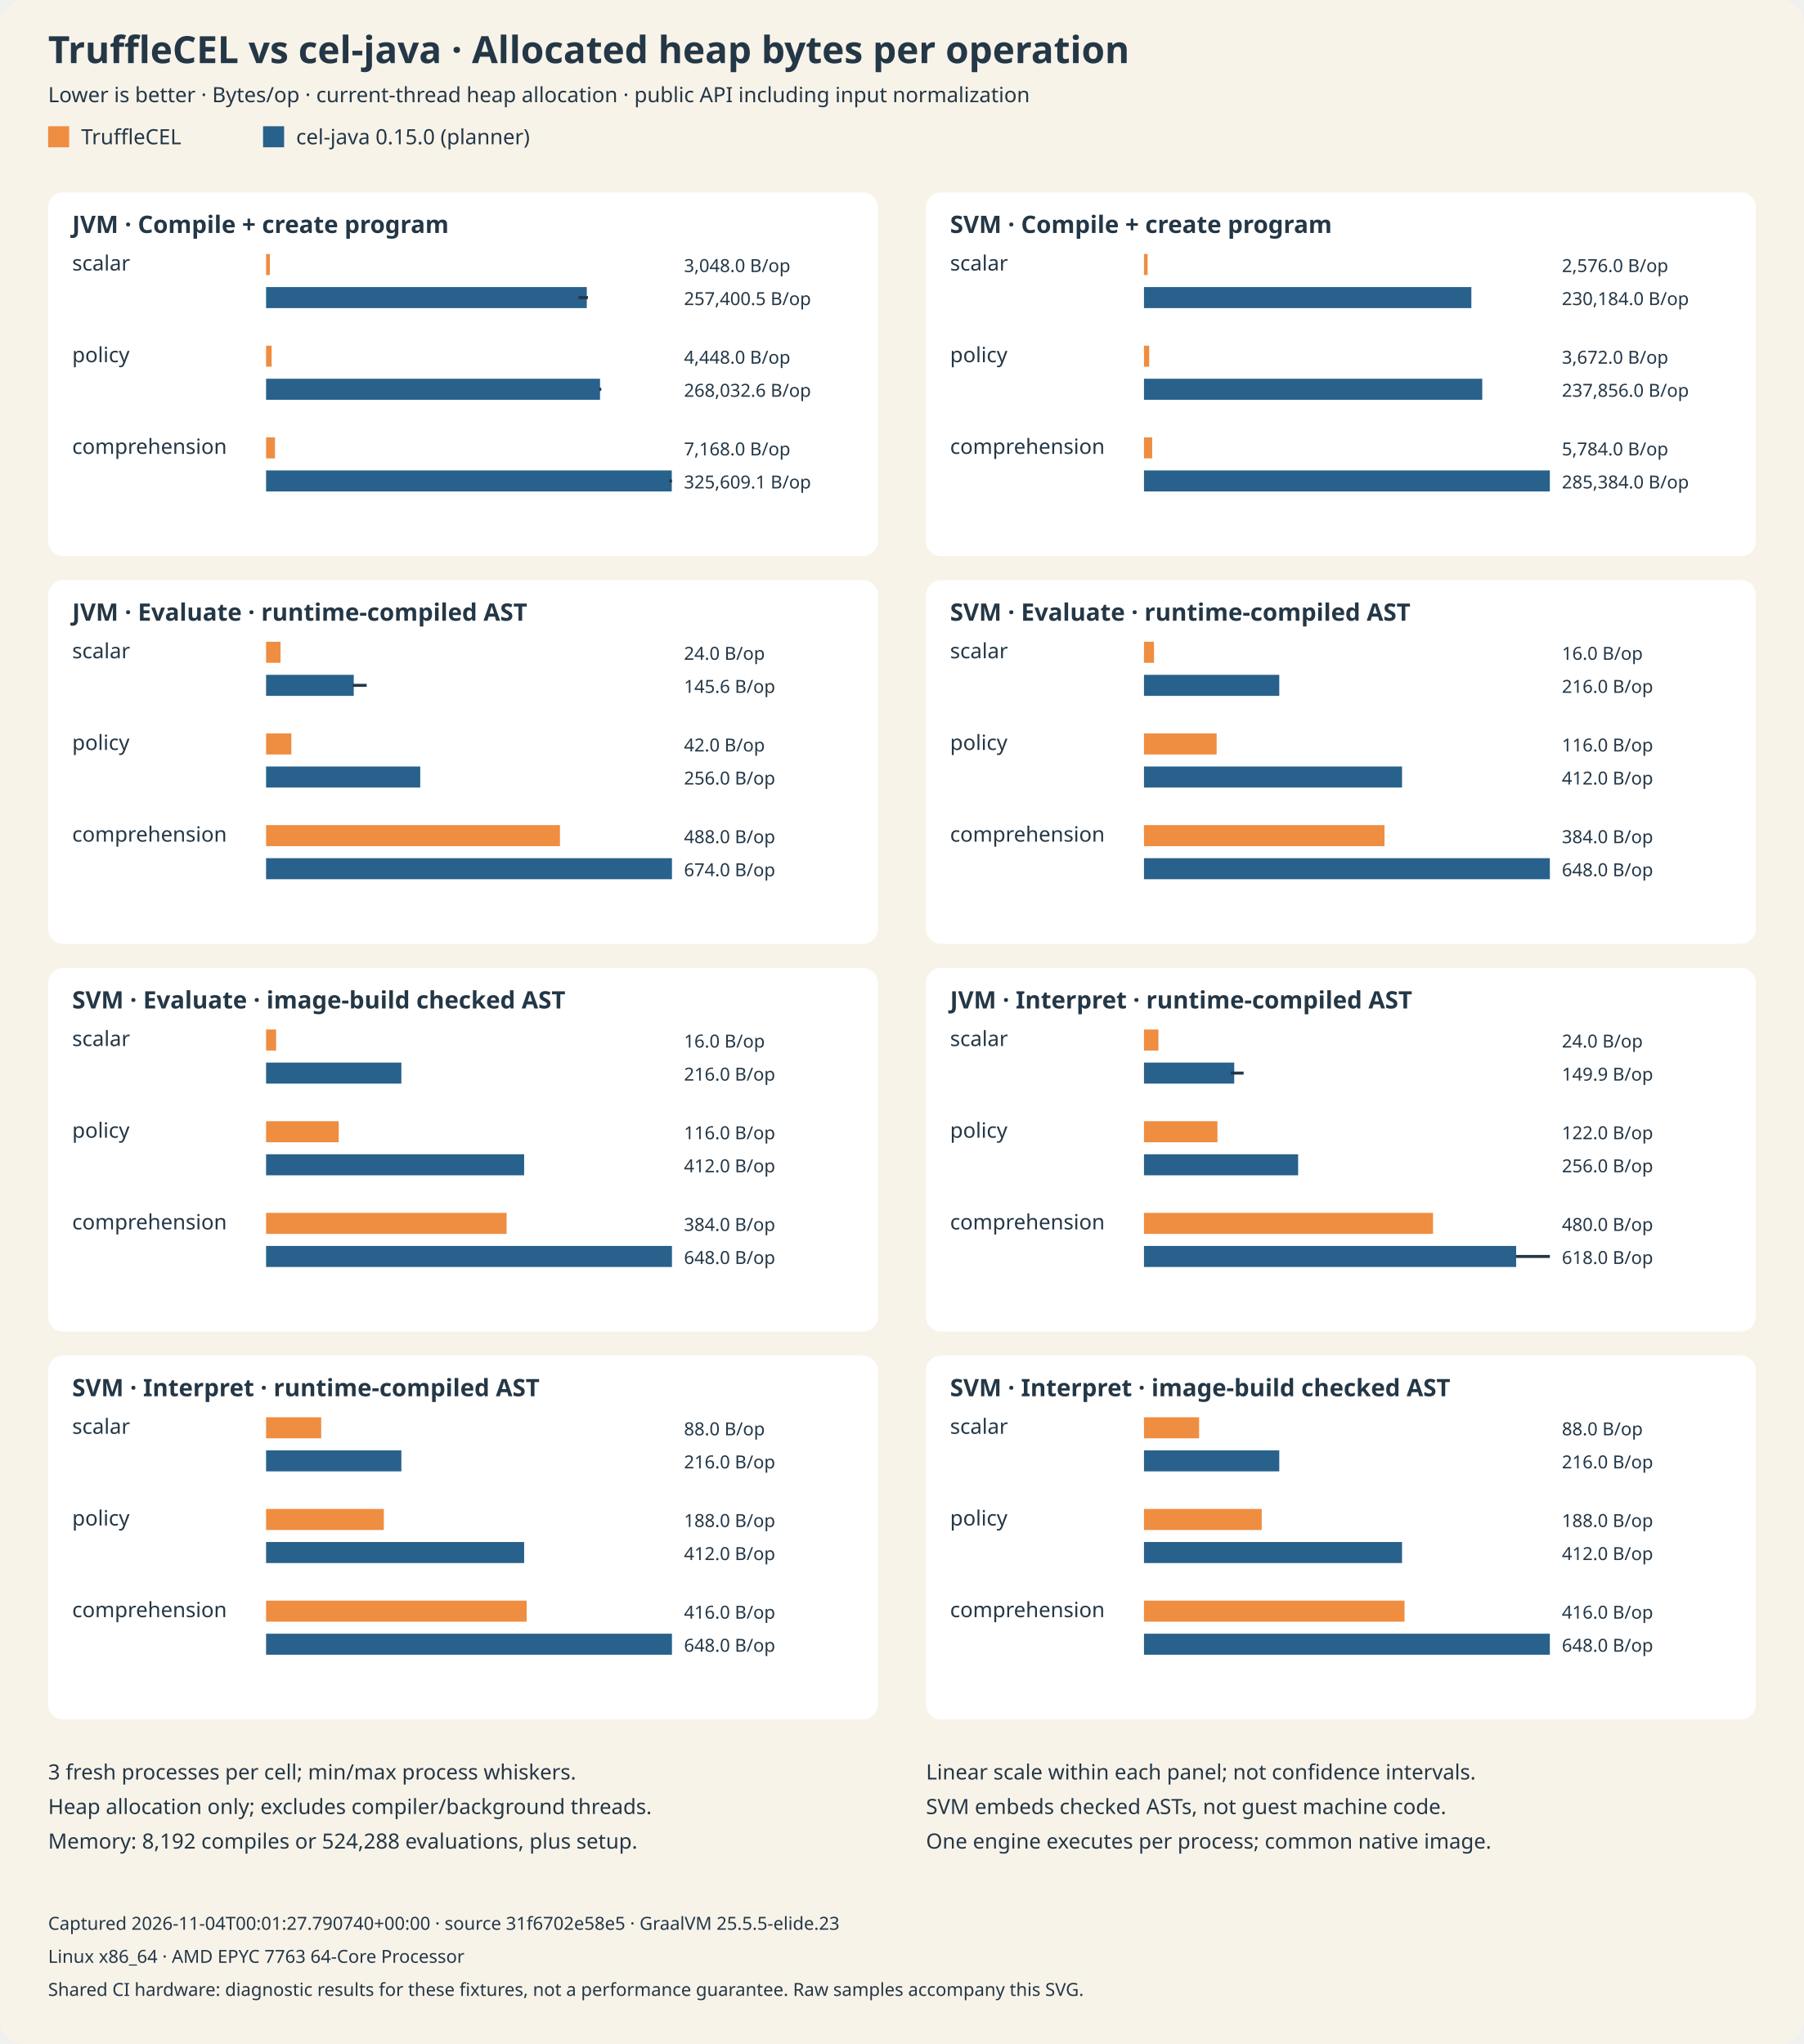
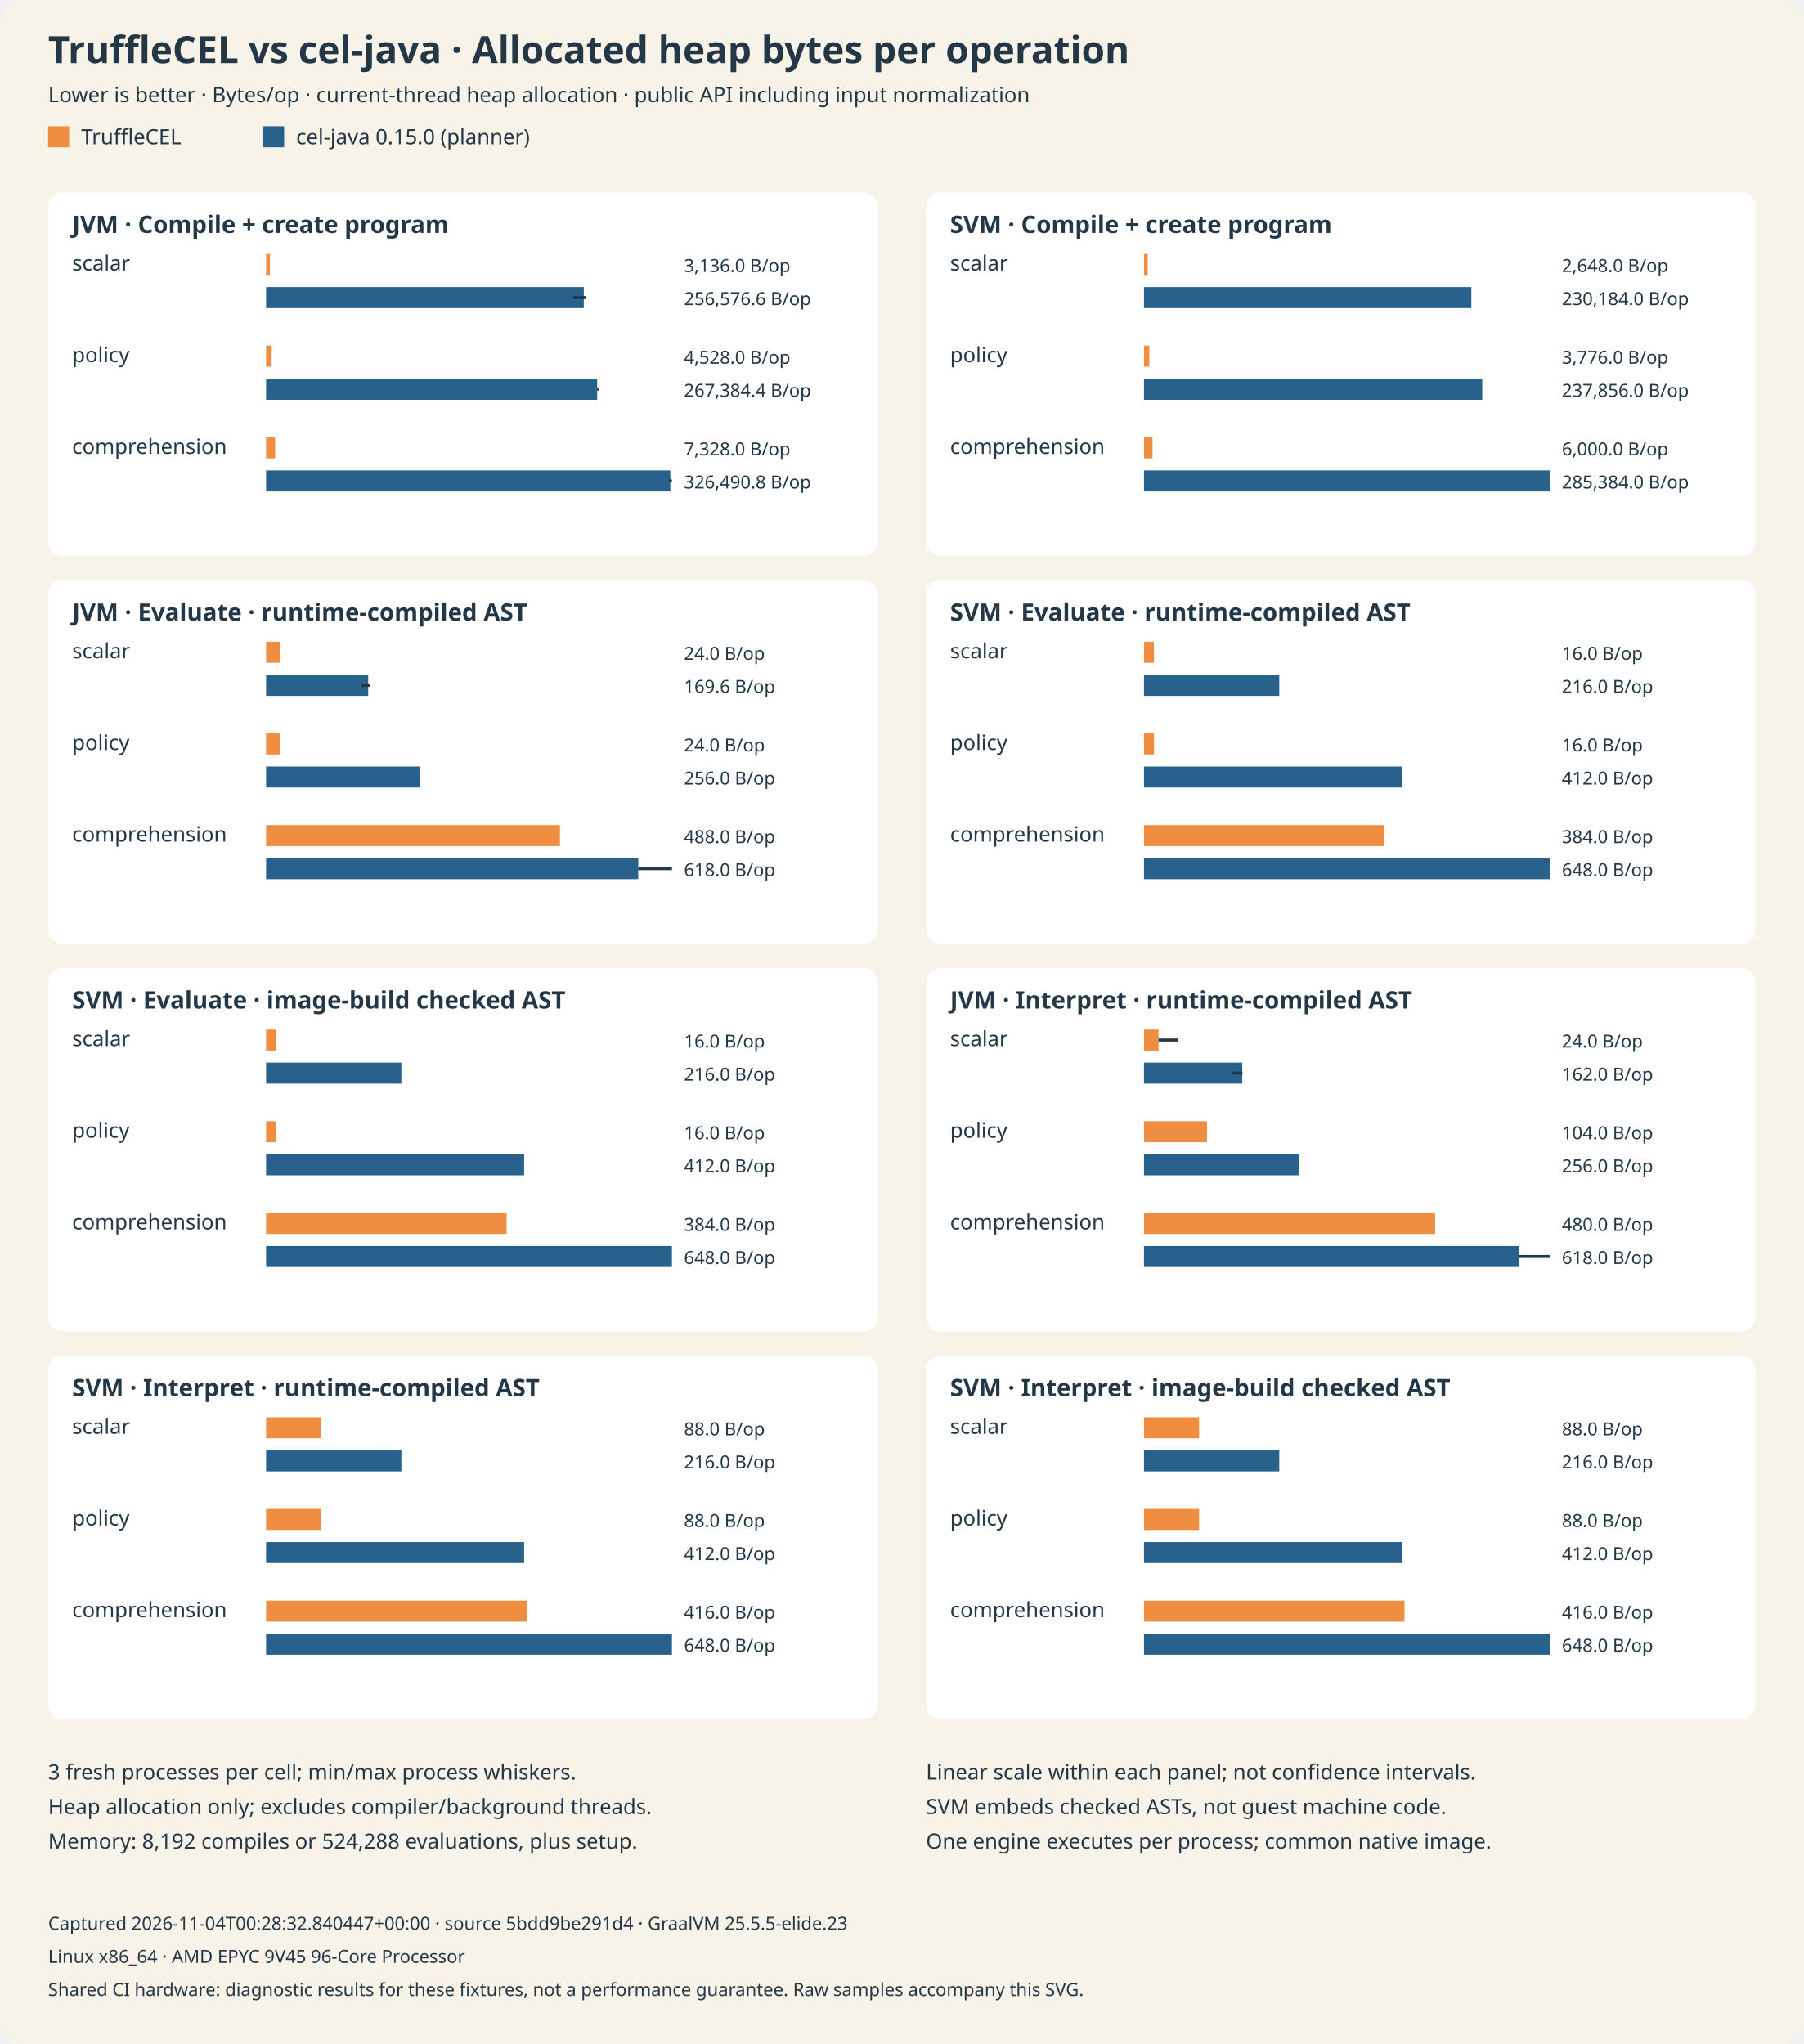
<svg xmlns="http://www.w3.org/2000/svg" width="1200" height="1360" viewBox="0 0 1200 1360" role="img" aria-labelledby="title desc">
  <rect width="1200" height="1360" rx="16" fill="#f8f3e9" />
  <style>text{font-family:system-ui,sans-serif;fill:#243746}.heading{font-size:25px;font-weight:700}.label{font-size:14px}.small{font-size:12px}.panel{font-size:16px;font-weight:650}</style>
  <text x="32" y="42" class="heading">TruffleCEL vs cel-java · Allocated heap bytes per operation</text>
  <text x="32" y="68" class="label">Lower is better · Bytes/op · current-thread heap allocation · public API including input normalization</text>
  <rect x="32" y="84" width="14" height="14" fill="#ef8d40" />
  <text x="54" y="96" class="label">TruffleCEL</text>
  <rect x="175" y="84" width="14" height="14" fill="#28618b" />
  <text x="197" y="96" class="label">cel-java 0.15.0 (planner)</text>
  <rect x="32" y="128" width="552" height="242" rx="10" fill="white" />
  <text x="48" y="155" class="panel">JVM · Compile + create program</text>
  <text x="48" y="180" class="label">scalar</text>
-   <rect x="177" y="169" width="2.53" height="14" fill="#ef8d40" />
-   <path d="M179.53,176 H179.53" stroke="#243746" stroke-width="2" />
-   <text x="455.00" y="181" class="small">3,048.0 B/op</text>
-   <rect x="177" y="191" width="213.35" height="14" fill="#28618b" />
-   <path d="M384.78,198 H391.11" stroke="#243746" stroke-width="2" />
-   <text x="455.00" y="203" class="small">257,400.5 B/op</text>
+   <rect x="177" y="169" width="2.58" height="14" fill="#ef8d40" />
+   <path d="M179.58,176 H179.58" stroke="#243746" stroke-width="2" />
+   <text x="455.00" y="181" class="small">3,136.0 B/op</text>
+   <rect x="177" y="191" width="211.35" height="14" fill="#28618b" />
+   <path d="M381.09,198 H389.96" stroke="#243746" stroke-width="2" />
+   <text x="455.00" y="203" class="small">256,576.6 B/op</text>
  <text x="48" y="241" class="label">policy</text>
-   <rect x="177" y="230" width="3.69" height="14" fill="#ef8d40" />
-   <path d="M180.69,237 H180.69" stroke="#243746" stroke-width="2" />
-   <text x="455.00" y="242" class="small">4,448.0 B/op</text>
-   <rect x="177" y="252" width="222.16" height="14" fill="#28618b" />
-   <path d="M398.63,259 H399.98" stroke="#243746" stroke-width="2" />
-   <text x="455.00" y="264" class="small">268,032.6 B/op</text>
+   <rect x="177" y="230" width="3.73" height="14" fill="#ef8d40" />
+   <path d="M180.73,237 H180.73" stroke="#243746" stroke-width="2" />
+   <text x="455.00" y="242" class="small">4,528.0 B/op</text>
+   <rect x="177" y="252" width="220.25" height="14" fill="#28618b" />
+   <path d="M397.24,259 H398.15" stroke="#243746" stroke-width="2" />
+   <text x="455.00" y="264" class="small">267,384.4 B/op</text>
  <text x="48" y="302" class="label">comprehension</text>
-   <rect x="177" y="291" width="5.94" height="14" fill="#ef8d40" />
-   <path d="M182.94,298 H182.94" stroke="#243746" stroke-width="2" />
-   <text x="455.00" y="303" class="small">7,168.0 B/op</text>
-   <rect x="177" y="313" width="269.88" height="14" fill="#28618b" />
-   <path d="M445.22,320 H447.00" stroke="#243746" stroke-width="2" />
-   <text x="455.00" y="325" class="small">325,609.1 B/op</text>
+   <rect x="177" y="291" width="6.04" height="14" fill="#ef8d40" />
+   <path d="M183.04,298 H183.04" stroke="#243746" stroke-width="2" />
+   <text x="455.00" y="303" class="small">7,328.0 B/op</text>
+   <rect x="177" y="313" width="268.94" height="14" fill="#28618b" />
+   <path d="M445.07,320 H447.00" stroke="#243746" stroke-width="2" />
+   <text x="455.00" y="325" class="small">326,490.8 B/op</text>
  <rect x="616" y="128" width="552" height="242" rx="10" fill="white" />
  <text x="632" y="155" class="panel">SVM · Compile + create program</text>
  <text x="632" y="180" class="label">scalar</text>
-   <rect x="761" y="169" width="2.44" height="14" fill="#ef8d40" />
-   <path d="M763.44,176 H763.44" stroke="#243746" stroke-width="2" />
-   <text x="1039.00" y="181" class="small">2,576.0 B/op</text>
+   <rect x="761" y="169" width="2.51" height="14" fill="#ef8d40" />
+   <path d="M763.51,176 H763.51" stroke="#243746" stroke-width="2" />
+   <text x="1039.00" y="181" class="small">2,648.0 B/op</text>
  <rect x="761" y="191" width="217.78" height="14" fill="#28618b" />
  <path d="M978.78,198 H978.78" stroke="#243746" stroke-width="2" />
  <text x="1039.00" y="203" class="small">230,184.0 B/op</text>
  <text x="632" y="241" class="label">policy</text>
-   <rect x="761" y="230" width="3.47" height="14" fill="#ef8d40" />
-   <path d="M764.47,237 H764.47" stroke="#243746" stroke-width="2" />
-   <text x="1039.00" y="242" class="small">3,672.0 B/op</text>
+   <rect x="761" y="230" width="3.57" height="14" fill="#ef8d40" />
+   <path d="M764.57,237 H764.57" stroke="#243746" stroke-width="2" />
+   <text x="1039.00" y="242" class="small">3,776.0 B/op</text>
  <rect x="761" y="252" width="225.03" height="14" fill="#28618b" />
  <path d="M986.03,259 H986.03" stroke="#243746" stroke-width="2" />
  <text x="1039.00" y="264" class="small">237,856.0 B/op</text>
  <text x="632" y="302" class="label">comprehension</text>
-   <rect x="761" y="291" width="5.47" height="14" fill="#ef8d40" />
-   <path d="M766.47,298 H766.47" stroke="#243746" stroke-width="2" />
-   <text x="1039.00" y="303" class="small">5,784.0 B/op</text>
+   <rect x="761" y="291" width="5.68" height="14" fill="#ef8d40" />
+   <path d="M766.68,298 H766.68" stroke="#243746" stroke-width="2" />
+   <text x="1039.00" y="303" class="small">6,000.0 B/op</text>
  <rect x="761" y="313" width="270.00" height="14" fill="#28618b" />
  <path d="M1031.00,320 H1031.00" stroke="#243746" stroke-width="2" />
  <text x="1039.00" y="325" class="small">285,384.0 B/op</text>
  <rect x="32" y="386" width="552" height="242" rx="10" fill="white" />
  <text x="48" y="413" class="panel">JVM · Evaluate · runtime-compiled AST</text>
  <text x="48" y="438" class="label">scalar</text>
  <rect x="177" y="427" width="9.61" height="14" fill="#ef8d40" />
  <path d="M186.61,434 H186.61" stroke="#243746" stroke-width="2" />
  <text x="455.00" y="439" class="small">24.0 B/op</text>
-   <rect x="177" y="449" width="58.33" height="14" fill="#28618b" />
-   <path d="M234.70,456 H243.94" stroke="#243746" stroke-width="2" />
-   <text x="455.00" y="461" class="small">145.6 B/op</text>
+   <rect x="177" y="449" width="67.94" height="14" fill="#28618b" />
+   <path d="M240.29,456 H245.89" stroke="#243746" stroke-width="2" />
+   <text x="455.00" y="461" class="small">169.6 B/op</text>
  <text x="48" y="499" class="label">policy</text>
-   <rect x="177" y="488" width="16.83" height="14" fill="#ef8d40" />
-   <path d="M193.83,495 H193.83" stroke="#243746" stroke-width="2" />
-   <text x="455.00" y="500" class="small">42.0 B/op</text>
+   <rect x="177" y="488" width="9.61" height="14" fill="#ef8d40" />
+   <path d="M186.61,495 H186.61" stroke="#243746" stroke-width="2" />
+   <text x="455.00" y="500" class="small">24.0 B/op</text>
  <rect x="177" y="510" width="102.55" height="14" fill="#28618b" />
  <path d="M279.55,517 H279.55" stroke="#243746" stroke-width="2" />
  <text x="455.00" y="522" class="small">256.0 B/op</text>
  <text x="48" y="560" class="label">comprehension</text>
  <rect x="177" y="549" width="195.49" height="14" fill="#ef8d40" />
  <path d="M372.49,556 H372.49" stroke="#243746" stroke-width="2" />
  <text x="455.00" y="561" class="small">488.0 B/op</text>
-   <rect x="177" y="571" width="270.00" height="14" fill="#28618b" />
-   <path d="M447.00,578 H447.00" stroke="#243746" stroke-width="2" />
-   <text x="455.00" y="583" class="small">674.0 B/op</text>
+   <rect x="177" y="571" width="247.58" height="14" fill="#28618b" />
+   <path d="M424.58,578 H447.00" stroke="#243746" stroke-width="2" />
+   <text x="455.00" y="583" class="small">618.0 B/op</text>
  <rect x="616" y="386" width="552" height="242" rx="10" fill="white" />
  <text x="632" y="413" class="panel">SVM · Evaluate · runtime-compiled AST</text>
  <text x="632" y="438" class="label">scalar</text>
  <rect x="761" y="427" width="6.67" height="14" fill="#ef8d40" />
  <path d="M767.67,434 H767.67" stroke="#243746" stroke-width="2" />
  <text x="1039.00" y="439" class="small">16.0 B/op</text>
  <rect x="761" y="449" width="90.00" height="14" fill="#28618b" />
  <path d="M851.00,456 H851.00" stroke="#243746" stroke-width="2" />
  <text x="1039.00" y="461" class="small">216.0 B/op</text>
  <text x="632" y="499" class="label">policy</text>
-   <rect x="761" y="488" width="48.33" height="14" fill="#ef8d40" />
-   <path d="M809.33,495 H809.33" stroke="#243746" stroke-width="2" />
-   <text x="1039.00" y="500" class="small">116.0 B/op</text>
+   <rect x="761" y="488" width="6.67" height="14" fill="#ef8d40" />
+   <path d="M767.67,495 H767.67" stroke="#243746" stroke-width="2" />
+   <text x="1039.00" y="500" class="small">16.0 B/op</text>
  <rect x="761" y="510" width="171.67" height="14" fill="#28618b" />
  <path d="M932.67,517 H932.67" stroke="#243746" stroke-width="2" />
  <text x="1039.00" y="522" class="small">412.0 B/op</text>
  <text x="632" y="560" class="label">comprehension</text>
  <rect x="761" y="549" width="160.00" height="14" fill="#ef8d40" />
  <path d="M921.00,556 H921.00" stroke="#243746" stroke-width="2" />
  <text x="1039.00" y="561" class="small">384.0 B/op</text>
  <rect x="761" y="571" width="270.00" height="14" fill="#28618b" />
  <path d="M1031.00,578 H1031.00" stroke="#243746" stroke-width="2" />
  <text x="1039.00" y="583" class="small">648.0 B/op</text>
  <rect x="32" y="644" width="552" height="242" rx="10" fill="white" />
  <text x="48" y="671" class="panel">SVM · Evaluate · image-build checked AST</text>
  <text x="48" y="696" class="label">scalar</text>
  <rect x="177" y="685" width="6.67" height="14" fill="#ef8d40" />
  <path d="M183.67,692 H183.67" stroke="#243746" stroke-width="2" />
  <text x="455.00" y="697" class="small">16.0 B/op</text>
  <rect x="177" y="707" width="90.00" height="14" fill="#28618b" />
  <path d="M267.00,714 H267.00" stroke="#243746" stroke-width="2" />
  <text x="455.00" y="719" class="small">216.0 B/op</text>
  <text x="48" y="757" class="label">policy</text>
-   <rect x="177" y="746" width="48.33" height="14" fill="#ef8d40" />
-   <path d="M225.33,753 H225.33" stroke="#243746" stroke-width="2" />
-   <text x="455.00" y="758" class="small">116.0 B/op</text>
+   <rect x="177" y="746" width="6.67" height="14" fill="#ef8d40" />
+   <path d="M183.67,753 H183.67" stroke="#243746" stroke-width="2" />
+   <text x="455.00" y="758" class="small">16.0 B/op</text>
  <rect x="177" y="768" width="171.67" height="14" fill="#28618b" />
  <path d="M348.67,775 H348.67" stroke="#243746" stroke-width="2" />
  <text x="455.00" y="780" class="small">412.0 B/op</text>
  <text x="48" y="818" class="label">comprehension</text>
  <rect x="177" y="807" width="160.00" height="14" fill="#ef8d40" />
  <path d="M337.00,814 H337.00" stroke="#243746" stroke-width="2" />
  <text x="455.00" y="819" class="small">384.0 B/op</text>
  <rect x="177" y="829" width="270.00" height="14" fill="#28618b" />
  <path d="M447.00,836 H447.00" stroke="#243746" stroke-width="2" />
  <text x="455.00" y="841" class="small">648.0 B/op</text>
  <rect x="616" y="644" width="552" height="242" rx="10" fill="white" />
  <text x="632" y="671" class="panel">JVM · Interpret · runtime-compiled AST</text>
  <text x="632" y="696" class="label">scalar</text>
-   <rect x="761" y="685" width="9.61" height="14" fill="#ef8d40" />
-   <path d="M770.61,692 H770.61" stroke="#243746" stroke-width="2" />
+   <rect x="761" y="685" width="9.70" height="14" fill="#ef8d40" />
+   <path d="M770.69,692 H783.85" stroke="#243746" stroke-width="2" />
  <text x="1039.00" y="697" class="small">24.0 B/op</text>
-   <rect x="761" y="707" width="60.05" height="14" fill="#28618b" />
-   <path d="M818.70,714 H827.29" stroke="#243746" stroke-width="2" />
-   <text x="1039.00" y="719" class="small">149.9 B/op</text>
+   <rect x="761" y="707" width="65.39" height="14" fill="#28618b" />
+   <path d="M819.12,714 H826.49" stroke="#243746" stroke-width="2" />
+   <text x="1039.00" y="719" class="small">162.0 B/op</text>
  <text x="632" y="757" class="label">policy</text>
-   <rect x="761" y="746" width="48.87" height="14" fill="#ef8d40" />
-   <path d="M809.87,753 H809.87" stroke="#243746" stroke-width="2" />
-   <text x="1039.00" y="758" class="small">122.0 B/op</text>
-   <rect x="761" y="768" width="102.55" height="14" fill="#28618b" />
-   <path d="M863.55,775 H863.55" stroke="#243746" stroke-width="2" />
+   <rect x="761" y="746" width="41.97" height="14" fill="#ef8d40" />
+   <path d="M802.97,753 H802.97" stroke="#243746" stroke-width="2" />
+   <text x="1039.00" y="758" class="small">104.0 B/op</text>
+   <rect x="761" y="768" width="103.32" height="14" fill="#28618b" />
+   <path d="M864.31,775 H864.32" stroke="#243746" stroke-width="2" />
  <text x="1039.00" y="780" class="small">256.0 B/op</text>
  <text x="632" y="818" class="label">comprehension</text>
-   <rect x="761" y="807" width="192.29" height="14" fill="#ef8d40" />
-   <path d="M953.29,814 H953.29" stroke="#243746" stroke-width="2" />
+   <rect x="761" y="807" width="193.70" height="14" fill="#ef8d40" />
+   <path d="M954.70,814 H954.70" stroke="#243746" stroke-width="2" />
  <text x="1039.00" y="819" class="small">480.0 B/op</text>
-   <rect x="761" y="829" width="247.58" height="14" fill="#28618b" />
-   <path d="M1008.58,836 H1031.00" stroke="#243746" stroke-width="2" />
+   <rect x="761" y="829" width="249.40" height="14" fill="#28618b" />
+   <path d="M1010.40,836 H1031.00" stroke="#243746" stroke-width="2" />
  <text x="1039.00" y="841" class="small">618.0 B/op</text>
  <rect x="32" y="902" width="552" height="242" rx="10" fill="white" />
  <text x="48" y="929" class="panel">SVM · Interpret · runtime-compiled AST</text>
  <text x="48" y="954" class="label">scalar</text>
  <rect x="177" y="943" width="36.67" height="14" fill="#ef8d40" />
  <path d="M213.67,950 H213.67" stroke="#243746" stroke-width="2" />
  <text x="455.00" y="955" class="small">88.0 B/op</text>
  <rect x="177" y="965" width="90.00" height="14" fill="#28618b" />
  <path d="M267.00,972 H267.00" stroke="#243746" stroke-width="2" />
  <text x="455.00" y="977" class="small">216.0 B/op</text>
  <text x="48" y="1015" class="label">policy</text>
-   <rect x="177" y="1004" width="78.33" height="14" fill="#ef8d40" />
-   <path d="M255.33,1011 H255.33" stroke="#243746" stroke-width="2" />
-   <text x="455.00" y="1016" class="small">188.0 B/op</text>
+   <rect x="177" y="1004" width="36.67" height="14" fill="#ef8d40" />
+   <path d="M213.67,1011 H213.67" stroke="#243746" stroke-width="2" />
+   <text x="455.00" y="1016" class="small">88.0 B/op</text>
  <rect x="177" y="1026" width="171.67" height="14" fill="#28618b" />
  <path d="M348.67,1033 H348.67" stroke="#243746" stroke-width="2" />
  <text x="455.00" y="1038" class="small">412.0 B/op</text>
  <text x="48" y="1076" class="label">comprehension</text>
  <rect x="177" y="1065" width="173.33" height="14" fill="#ef8d40" />
  <path d="M350.33,1072 H350.33" stroke="#243746" stroke-width="2" />
  <text x="455.00" y="1077" class="small">416.0 B/op</text>
  <rect x="177" y="1087" width="270.00" height="14" fill="#28618b" />
  <path d="M447.00,1094 H447.00" stroke="#243746" stroke-width="2" />
  <text x="455.00" y="1099" class="small">648.0 B/op</text>
  <rect x="616" y="902" width="552" height="242" rx="10" fill="white" />
  <text x="632" y="929" class="panel">SVM · Interpret · image-build checked AST</text>
  <text x="632" y="954" class="label">scalar</text>
  <rect x="761" y="943" width="36.67" height="14" fill="#ef8d40" />
  <path d="M797.67,950 H797.67" stroke="#243746" stroke-width="2" />
  <text x="1039.00" y="955" class="small">88.0 B/op</text>
  <rect x="761" y="965" width="90.00" height="14" fill="#28618b" />
  <path d="M851.00,972 H851.00" stroke="#243746" stroke-width="2" />
  <text x="1039.00" y="977" class="small">216.0 B/op</text>
  <text x="632" y="1015" class="label">policy</text>
-   <rect x="761" y="1004" width="78.33" height="14" fill="#ef8d40" />
-   <path d="M839.33,1011 H839.33" stroke="#243746" stroke-width="2" />
-   <text x="1039.00" y="1016" class="small">188.0 B/op</text>
+   <rect x="761" y="1004" width="36.67" height="14" fill="#ef8d40" />
+   <path d="M797.67,1011 H797.67" stroke="#243746" stroke-width="2" />
+   <text x="1039.00" y="1016" class="small">88.0 B/op</text>
  <rect x="761" y="1026" width="171.67" height="14" fill="#28618b" />
  <path d="M932.67,1033 H932.67" stroke="#243746" stroke-width="2" />
  <text x="1039.00" y="1038" class="small">412.0 B/op</text>
  <text x="632" y="1076" class="label">comprehension</text>
  <rect x="761" y="1065" width="173.33" height="14" fill="#ef8d40" />
  <path d="M934.33,1072 H934.33" stroke="#243746" stroke-width="2" />
  <text x="1039.00" y="1077" class="small">416.0 B/op</text>
  <rect x="761" y="1087" width="270.00" height="14" fill="#28618b" />
  <path d="M1031.00,1094 H1031.00" stroke="#243746" stroke-width="2" />
  <text x="1039.00" y="1099" class="small">648.0 B/op</text>
  <text x="32" y="1184" class="label">3 fresh processes per cell; min/max process whiskers.</text>
  <text x="616" y="1184" class="label">Linear scale within each panel; not confidence intervals.</text>
  <text x="32" y="1207" class="label">Heap allocation only; excludes compiler/background threads.</text>
  <text x="616" y="1207" class="label">SVM embeds checked ASTs, not guest machine code.</text>
  <text x="32" y="1230" class="label">Memory: 8,192 compiles or 524,288 evaluations, plus setup.</text>
  <text x="616" y="1230" class="label">One engine executes per process; common native image.</text>
-   <text x="32" y="1284" class="small">Captured 2026-11-04T00:01:27.790740+00:00 · source 31f6702e58e5 · GraalVM 25.5.5-elide.23</text>
-   <text x="32" y="1306" class="small">Linux x86_64 · AMD EPYC 7763 64-Core Processor</text>
+   <text x="32" y="1284" class="small">Captured 2026-11-04T00:28:32.840447+00:00 · source 5bdd9be291d4 · GraalVM 25.5.5-elide.23</text>
+   <text x="32" y="1306" class="small">Linux x86_64 · AMD EPYC 9V45 96-Core Processor</text>
  <text x="32" y="1328" class="small">Shared CI hardware: diagnostic results for these fixtures, not a performance guarantee. Raw samples accompany this SVG.</text>
</svg>
